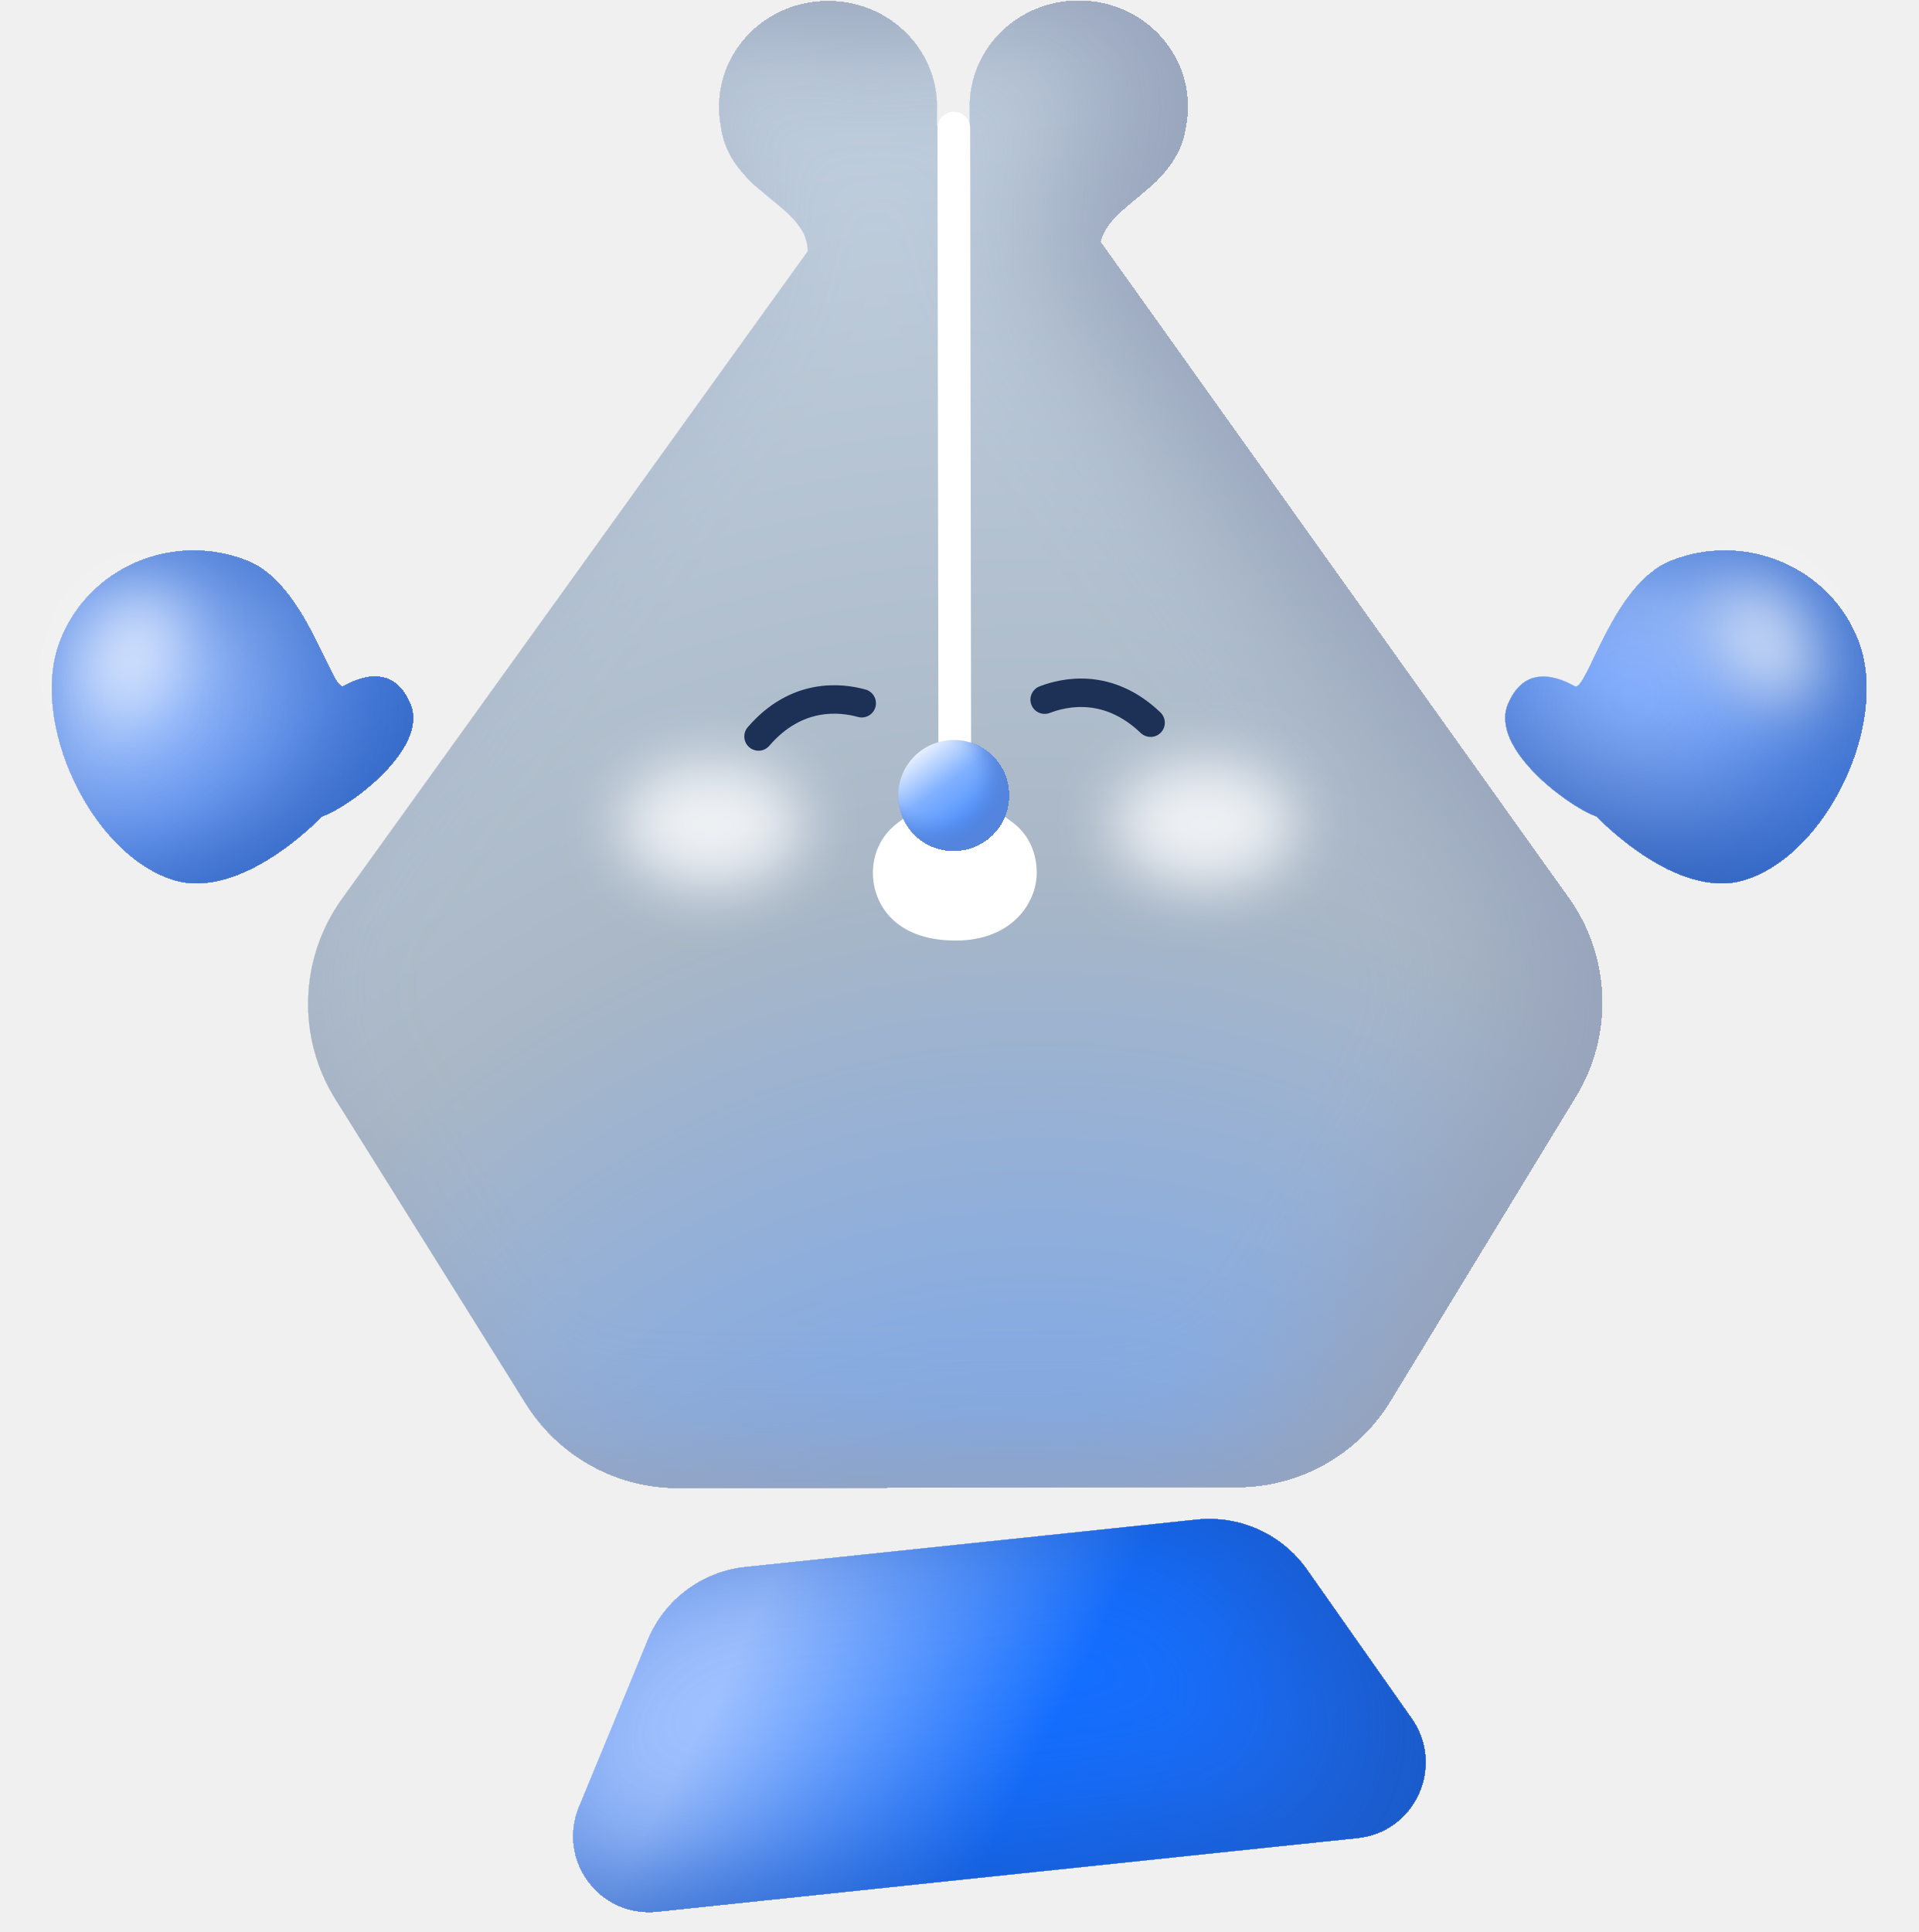
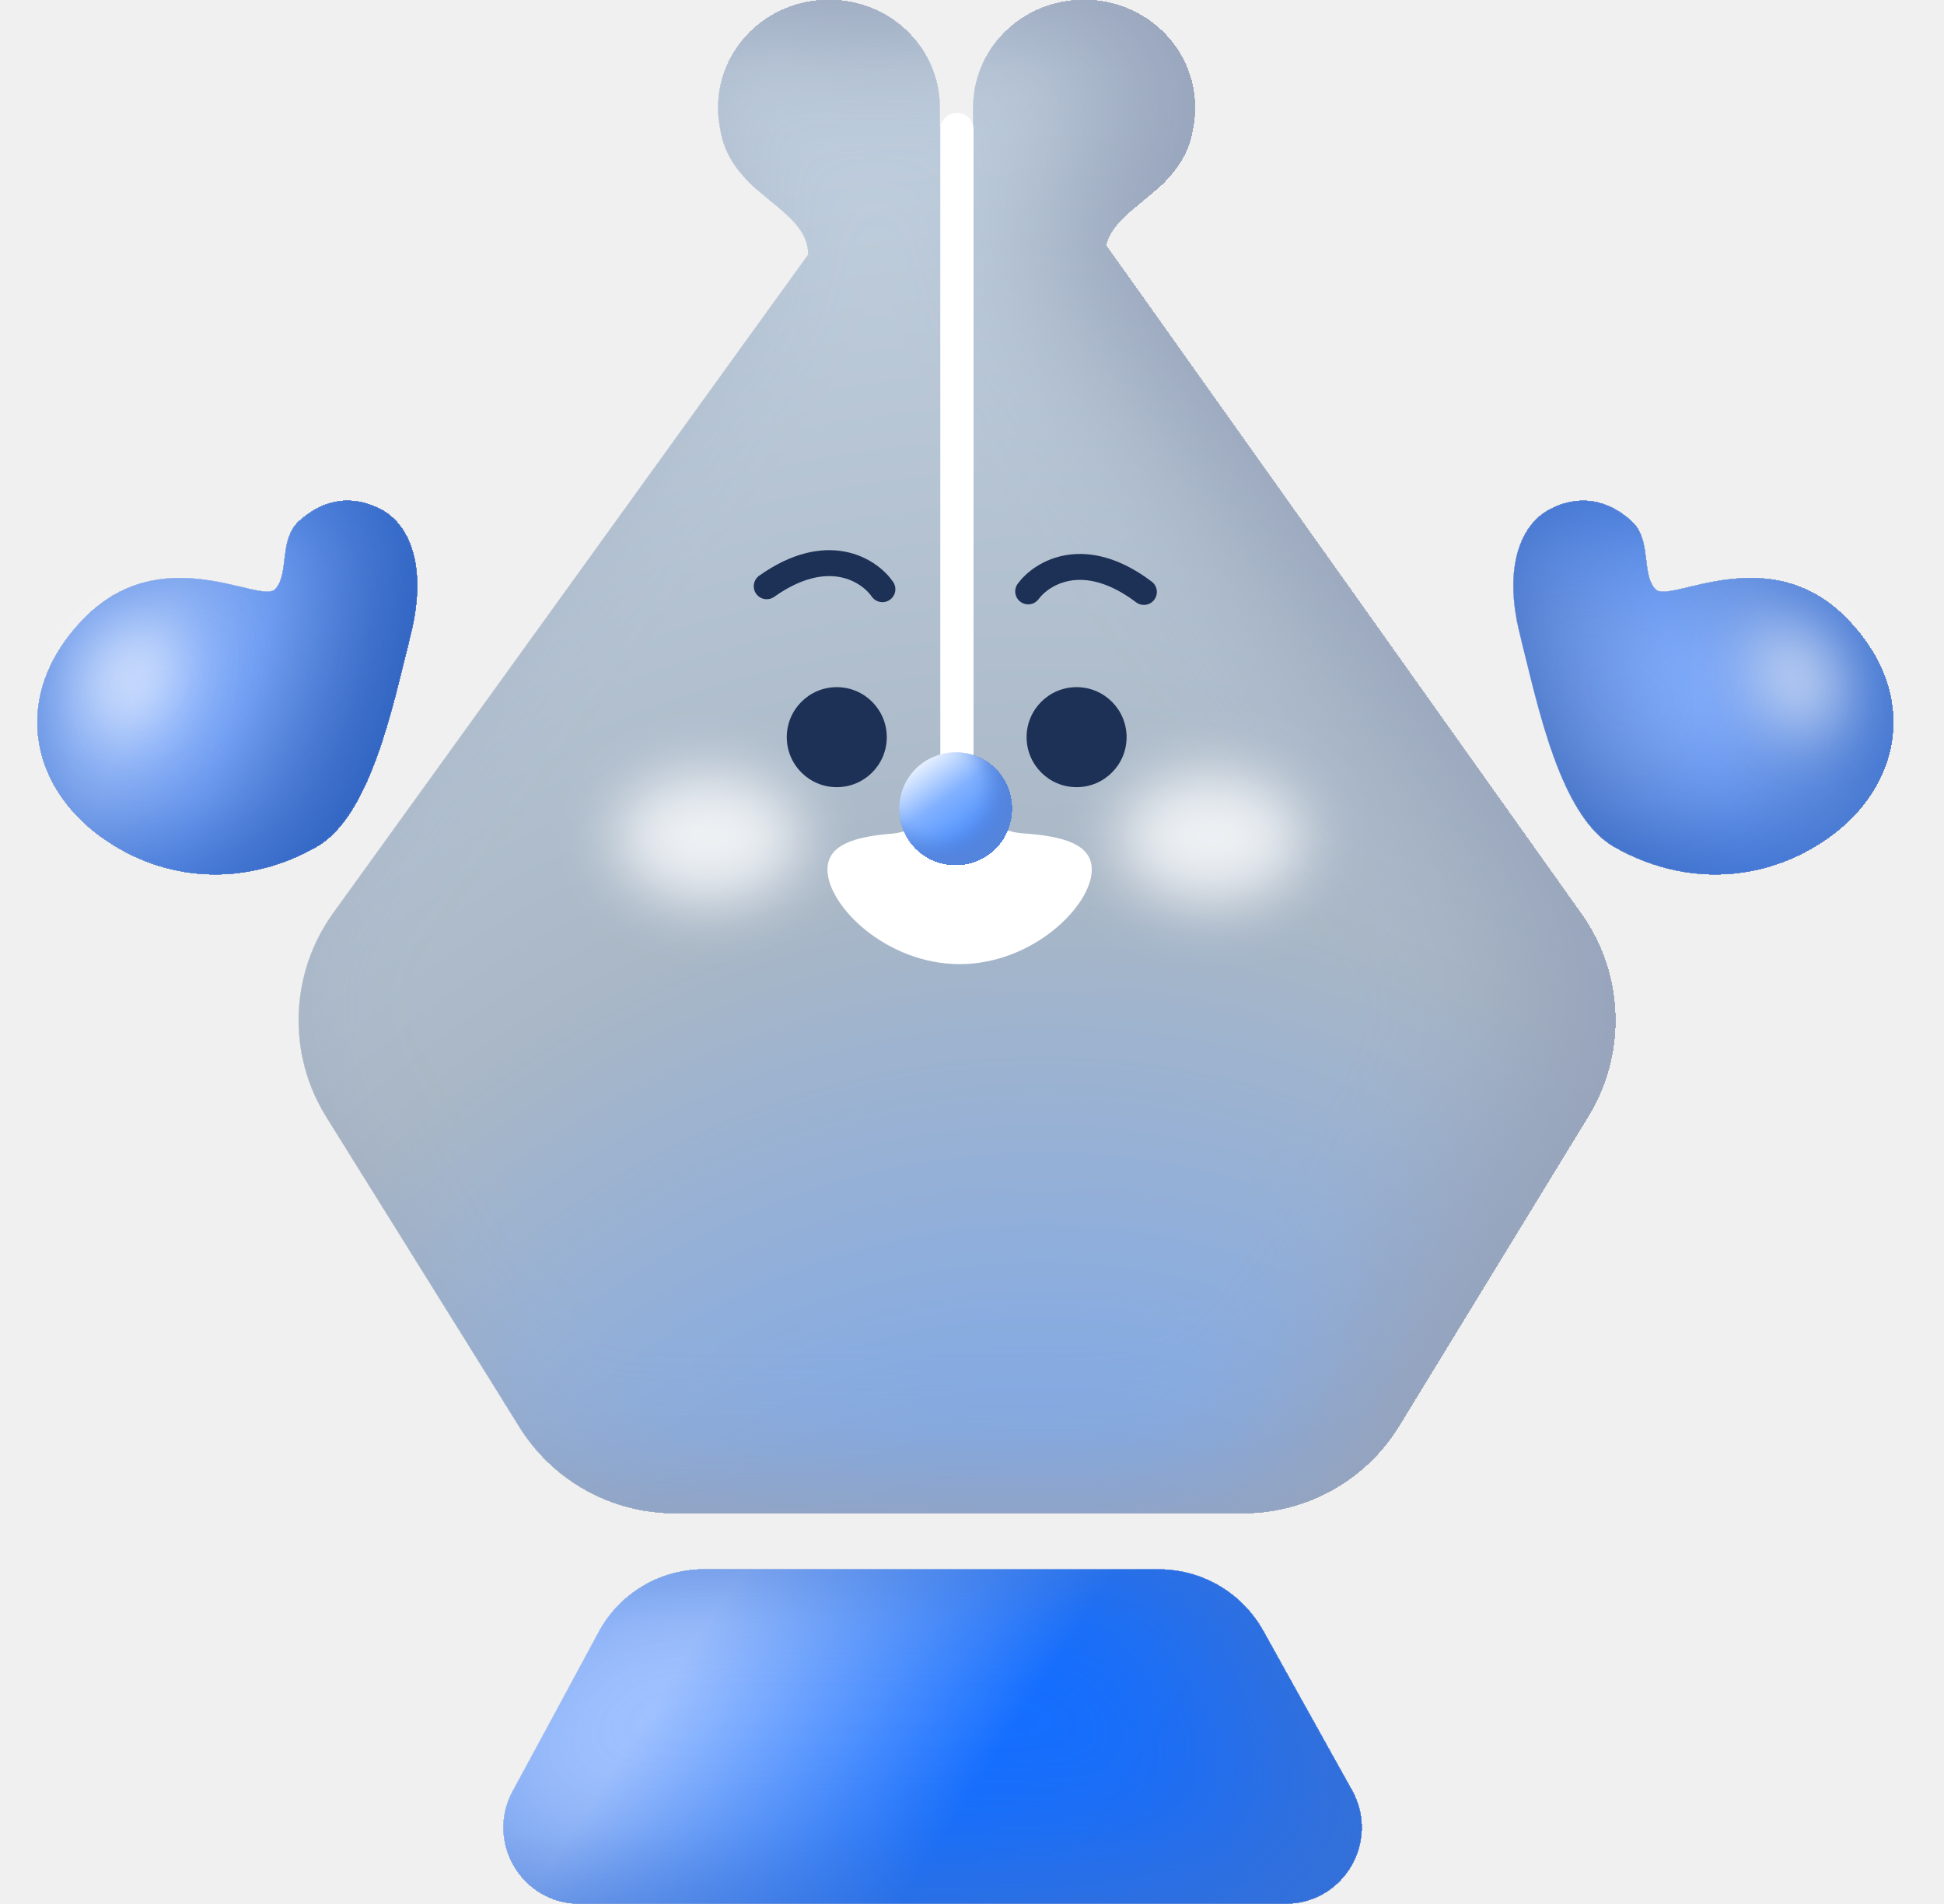
- <svg xmlns="http://www.w3.org/2000/svg" width="139" height="140" viewBox="0 0 139 140" fill="none">
-   <g filter="url(#filter0_i_3447_10231)">
-     <path d="M78.146 0.059C82.506 0.052 86.044 3.48 86.051 7.715C86.052 8.243 85.998 8.758 85.894 9.256C85.688 10.599 85.091 11.623 84.346 12.484C83.999 12.91 83.608 13.301 83.176 13.647C81.681 14.959 80.078 15.97 79.729 17.535L113.658 65.086C116.688 69.333 116.894 74.978 114.181 79.434L100.738 101.508C98.377 105.386 94.168 107.756 89.628 107.763L49.163 107.825C44.663 107.832 40.478 105.517 38.092 101.701L24.309 79.657C21.504 75.171 21.69 69.435 24.779 65.139L58.523 18.213C58.524 16.26 56.688 15.166 54.991 13.685C54.582 13.359 54.209 12.993 53.875 12.594C53.07 11.688 52.427 10.598 52.237 9.14C52.153 8.695 52.107 8.238 52.107 7.77C52.1 3.535 55.629 0.096 59.988 0.089C64.347 0.082 67.887 3.51 67.894 7.745C67.894 7.841 67.89 7.937 67.886 8.032L67.888 9.131C68.673 8.988 69.475 8.958 70.267 9.042L70.264 7.476C70.264 7.476 70.266 7.475 70.27 7.473C70.409 3.361 73.879 0.065 78.146 0.059Z" fill="url(#paint0_radial_3447_10231)" />
+ <svg xmlns="http://www.w3.org/2000/svg" width="143" height="140" viewBox="0 0 143 140" fill="none">
+   <g filter="url(#filter0_i_3447_10202)">
+     <path d="M79.737 0C84.24 0 87.891 3.547 87.891 7.923C87.891 8.475 87.832 9.013 87.722 9.533C87.507 10.887 86.909 11.927 86.159 12.801C85.781 13.27 85.351 13.697 84.876 14.072C83.342 15.408 81.711 16.447 81.347 18.046L116.326 67.233C119.449 71.625 119.653 77.457 116.843 82.056L102.921 104.838C100.475 108.84 96.124 111.281 91.434 111.281H49.634C44.985 111.281 40.665 108.883 38.207 104.938L24.005 82.143C21.115 77.504 21.316 71.579 24.514 67.147L59.445 18.726C59.449 16.721 57.581 15.589 55.84 14.072C55.364 13.697 54.934 13.27 54.557 12.801C53.807 11.927 53.209 10.887 52.994 9.533C52.884 9.013 52.826 8.475 52.826 7.923C52.826 3.547 56.476 0 60.98 0C65.387 0 68.975 3.398 69.126 7.645C69.131 7.647 69.134 7.647 69.134 7.647V9.356C69.942 9.21 70.768 9.18 71.583 9.267V7.647C71.583 7.647 71.586 7.646 71.59 7.645C71.741 3.398 75.33 0 79.737 0Z" fill="url(#paint0_radial_3447_10202)" />
  </g>
-   <path d="M69.109 8.102C69.763 8.101 70.294 8.63 70.295 9.284L70.366 55.404C70.369 57.175 71.835 58.5 73.278 59.526C74.617 60.476 75.119 61.916 75.121 63.237C75.124 65.461 73.283 68.151 69.265 68.158C64.818 68.164 63.253 65.48 63.249 63.256C63.248 61.945 63.788 60.514 65.142 59.56C66.576 58.55 68.002 57.217 67.999 55.464L67.928 9.288C67.927 8.634 68.456 8.103 69.109 8.102Z" fill="white" />
-   <g filter="url(#filter1_i_3447_10231)">
-     <ellipse cx="69.091" cy="57.636" rx="4.006" ry="4.006" transform="rotate(-0.0887943 69.0905 57.6365)" fill="url(#paint1_linear_3447_10231)" />
+   <path d="M70.391 8.299C71.066 8.299 71.613 8.847 71.613 9.522V57.61C71.613 59.587 73.216 61.152 75.189 61.282C78.238 61.482 80.311 62.093 80.311 63.946C80.311 66.631 75.959 70.905 70.59 70.905C65.221 70.905 60.867 66.631 60.867 63.946C60.867 62.172 62.767 61.537 65.604 61.31C67.571 61.153 69.168 59.595 69.168 57.622V9.522C69.168 8.847 69.715 8.299 70.391 8.299Z" fill="white" />
+   <g filter="url(#filter1_i_3447_10202)">
+     <ellipse cx="70.287" cy="59.467" rx="4.138" ry="4.139" fill="url(#paint1_linear_3447_10202)" />
  </g>
-   <g opacity="0.8" filter="url(#filter2_f_3447_10231)">
-     <ellipse cx="87.275" cy="59.688" rx="6.647" ry="4.603" transform="rotate(-0.0887943 87.2748 59.6875)" fill="white" />
+   <g opacity="0.8" filter="url(#filter2_f_3447_10202)">
+     <ellipse cx="89.069" cy="61.614" rx="6.866" ry="4.755" fill="white" />
  </g>
-   <g opacity="0.8" filter="url(#filter3_f_3447_10231)">
-     <ellipse cx="51.556" cy="59.742" rx="6.647" ry="4.603" transform="rotate(-0.0887943 51.5561 59.7424)" fill="white" />
+   <g opacity="0.8" filter="url(#filter3_f_3447_10202)">
+     <ellipse cx="52.167" cy="61.614" rx="6.866" ry="4.755" fill="white" />
  </g>
-   <path d="M75.694 50.7C77.132 50.147 80.302 49.436 83.37 52.37" stroke="#1D3156" stroke-width="2.062" stroke-linecap="round" />
-   <path d="M62.439 50.959C60.954 50.548 57.73 50.15 54.962 53.368" stroke="#1D3156" stroke-width="2.062" stroke-linecap="round" />
-   <g filter="url(#filter4_i_3447_10231)">
-     <path d="M46.928 118.865C48.139 115.925 50.864 113.886 54.025 113.554L86.715 110.118C89.838 109.79 92.893 111.179 94.699 113.748L102.287 124.545C104.703 127.982 102.536 132.749 98.358 133.188L47.62 138.521C43.472 138.957 40.364 134.803 41.952 130.947L46.928 118.865Z" fill="url(#paint2_linear_3447_10231)" />
+   <g filter="url(#filter4_i_3447_10202)">
+     <path d="M44.033 120.036C45.571 117.19 48.545 115.416 51.78 115.416H85.225C88.42 115.416 91.364 117.147 92.918 119.939L99.449 131.673C101.528 135.408 98.828 140.001 94.553 140.001H42.643C38.399 140.001 35.696 135.468 37.713 131.734L44.033 120.036Z" fill="url(#paint2_linear_3447_10202)" />
  </g>
-   <g filter="url(#filter5_i_3447_10231)">
-     <path d="M29.732 51.039C31.053 54.194 25.381 58.44 23.306 59.165C23.306 59.165 17.509 65.308 12.563 63.752C6.605 61.877 2.126 52.367 4.328 46.522C6.368 41.106 12.566 38.497 17.937 40.654C22.208 42.37 24.023 50.18 24.891 49.723C25.76 49.266 28.411 47.883 29.732 51.039Z" fill="url(#paint3_linear_3447_10231)" />
+   <ellipse cx="79.194" cy="54.213" rx="3.678" ry="3.678" fill="#1D3156" />
+   <ellipse cx="61.553" cy="54.213" rx="3.678" ry="3.678" fill="#1D3156" />
+   <path d="M75.632 43.493C76.64 42.126 79.753 40.219 84.145 43.533" stroke="#1D3156" stroke-width="1.907" stroke-linecap="round" />
+   <path d="M64.91 43.331C63.943 41.934 60.889 39.934 56.399 43.115" stroke="#1D3156" stroke-width="1.907" stroke-linecap="round" />
+   <g filter="url(#filter5_i_3447_10202)">
+     <path d="M119.97 38.296C121.531 39.687 120.698 42.156 121.76 43.329C122.822 44.502 130.184 39.485 136.007 45.663C141.218 51.192 139.757 57.8 134.591 61.532C129.816 64.982 123.837 65.192 118.725 62.264C114.729 59.975 113.1 51.827 111.812 46.684C110.523 41.542 111.971 38.539 113.985 37.475C116.096 36.36 118.188 36.707 119.97 38.296Z" fill="url(#paint3_linear_3447_10202)" />
  </g>
-   <g filter="url(#filter6_i_3447_10231)">
-     <path d="M109.264 51.039C107.943 54.194 113.616 58.44 115.69 59.165C115.69 59.165 121.487 65.308 126.433 63.752C132.391 61.877 136.87 52.367 134.669 46.522C132.628 41.106 126.43 38.497 121.059 40.654C116.788 42.37 114.973 50.18 114.105 49.723C113.236 49.266 110.585 47.883 109.264 51.039Z" fill="url(#paint4_linear_3447_10231)" />
+   <g opacity="0.8" filter="url(#filter6_f_3447_10202)">
+     <ellipse cx="2.534" cy="4.188" rx="2.534" ry="4.188" transform="matrix(-0.903517 0.428552 0.428532 0.903527 132.879 45.0356)" fill="white" fill-opacity="0.9" />
  </g>
-   <g opacity="0.8" filter="url(#filter7_f_3447_10231)">
-     <ellipse cx="2.85" cy="4.71" rx="2.85" ry="4.71" transform="matrix(0.843675 -0.536854 0.536867 0.843667 123 44.0601)" fill="white" fill-opacity="0.9" />
+   <g filter="url(#filter7_i_3447_10202)">
+     <path d="M22.042 38.296C20.481 39.687 21.314 42.156 20.252 43.329C19.189 44.502 11.828 39.485 6.005 45.663C0.793 51.192 2.255 57.8 7.421 61.532C12.196 64.982 18.174 65.192 23.287 62.264C27.283 59.975 28.912 51.827 30.2 46.684C31.488 41.542 30.041 38.539 28.026 37.475C25.915 36.36 23.824 36.707 22.042 38.296Z" fill="url(#paint4_linear_3447_10202)" />
  </g>
-   <g opacity="0.8" filter="url(#filter8_f_3447_10231)">
-     <ellipse cx="2.85" cy="4.71" rx="2.85" ry="4.71" transform="matrix(0.903519 0.428549 -0.428535 0.903525 9.03516 42)" fill="white" fill-opacity="0.9" />
+   <g opacity="0.8" filter="url(#filter8_f_3447_10202)">
+     <ellipse cx="2.534" cy="4.188" rx="2.534" ry="4.188" transform="matrix(0.903517 0.428552 -0.428532 0.903527 9.13281 45.0356)" fill="white" fill-opacity="0.9" />
  </g>
  <defs>
-     <filter id="filter0_i_3447_10231" x="16.577" y="-1.379" width="99.505" height="109.204" filterUnits="userSpaceOnUse" color-interpolation-filters="sRGB">
+     <filter id="filter0_i_3447_10202" x="16.028" y="-1.485" width="102.788" height="112.766" filterUnits="userSpaceOnUse" color-interpolation-filters="sRGB">
      <feFlood flood-opacity="0" result="BackgroundImageFix" />
      <feBlend mode="normal" in="SourceGraphic" in2="BackgroundImageFix" result="shape" />
      <feColorMatrix in="SourceAlpha" type="matrix" values="0 0 0 0 0 0 0 0 0 0 0 0 0 0 0 0 0 0 127 0" result="hardAlpha" />
-       <feOffset dx="-5.751" dy="-1.438" />
-       <feGaussianBlur stdDeviation="5.463" />
+       <feOffset dx="-5.941" dy="-1.485" />
+       <feGaussianBlur stdDeviation="5.644" />
      <feComposite in2="hardAlpha" operator="arithmetic" k2="-1" k3="1" />
      <feColorMatrix type="matrix" values="0 0 0 0 0.588 0 0 0 0 0.639 0 0 0 0 0.731 0 0 0 1 0" />
-       <feBlend mode="normal" in2="shape" result="effect1_innerShadow_3447_10231" />
+       <feBlend mode="normal" in2="shape" result="effect1_innerShadow_3447_10202" />
    </filter>
-     <filter id="filter1_i_3447_10231" x="63.648" y="52.193" width="9.449" height="9.45" filterUnits="userSpaceOnUse" color-interpolation-filters="sRGB">
+     <filter id="filter1_i_3447_10202" x="64.663" y="53.843" width="9.763" height="9.762" filterUnits="userSpaceOnUse" color-interpolation-filters="sRGB">
      <feFlood flood-opacity="0" result="BackgroundImageFix" />
      <feBlend mode="normal" in="SourceGraphic" in2="BackgroundImageFix" result="shape" />
      <feColorMatrix in="SourceAlpha" type="matrix" values="0 0 0 0 0 0 0 0 0 0 0 0 0 0 0 0 0 0 127 0" result="hardAlpha" />
-       <feOffset dx="-1.438" dy="-1.438" />
-       <feGaussianBlur stdDeviation="0.719" />
+       <feOffset dx="-1.485" dy="-1.485" />
+       <feGaussianBlur stdDeviation="0.743" />
      <feComposite in2="hardAlpha" operator="arithmetic" k2="-1" k3="1" />
      <feColorMatrix type="matrix" values="0 0 0 0 0.329 0 0 0 0 0.518 0 0 0 0 0.867 0 0 0 1 0" />
-       <feBlend mode="normal" in2="shape" result="effect1_innerShadow_3447_10231" />
+       <feBlend mode="normal" in2="shape" result="effect1_innerShadow_3447_10202" />
    </filter>
-     <filter id="filter2_f_3447_10231" x="76.316" y="50.771" width="21.919" height="17.833" filterUnits="userSpaceOnUse" color-interpolation-filters="sRGB">
+     <filter id="filter2_f_3447_10202" x="77.748" y="52.403" width="22.642" height="18.422" filterUnits="userSpaceOnUse" color-interpolation-filters="sRGB">
      <feFlood flood-opacity="0" result="BackgroundImageFix" />
      <feBlend mode="normal" in="SourceGraphic" in2="BackgroundImageFix" result="shape" />
-       <feGaussianBlur stdDeviation="2.157" result="effect1_foregroundBlur_3447_10231" />
+       <feGaussianBlur stdDeviation="2.228" result="effect1_foregroundBlur_3447_10202" />
    </filter>
-     <filter id="filter3_f_3447_10231" x="40.597" y="50.826" width="21.919" height="17.833" filterUnits="userSpaceOnUse" color-interpolation-filters="sRGB">
+     <filter id="filter3_f_3447_10202" x="40.845" y="52.403" width="22.642" height="18.422" filterUnits="userSpaceOnUse" color-interpolation-filters="sRGB">
      <feFlood flood-opacity="0" result="BackgroundImageFix" />
      <feBlend mode="normal" in="SourceGraphic" in2="BackgroundImageFix" result="shape" />
-       <feGaussianBlur stdDeviation="2.157" result="effect1_foregroundBlur_3447_10231" />
+       <feGaussianBlur stdDeviation="2.228" result="effect1_foregroundBlur_3447_10202" />
    </filter>
-     <filter id="filter4_i_3447_10231" x="35.693" y="108.611" width="67.604" height="29.941" filterUnits="userSpaceOnUse" color-interpolation-filters="sRGB">
+     <filter id="filter4_i_3447_10202" x="31.09" y="113.931" width="69.074" height="26.07" filterUnits="userSpaceOnUse" color-interpolation-filters="sRGB">
      <feFlood flood-opacity="0" result="BackgroundImageFix" />
      <feBlend mode="normal" in="SourceGraphic" in2="BackgroundImageFix" result="shape" />
      <feColorMatrix in="SourceAlpha" type="matrix" values="0 0 0 0 0 0 0 0 0 0 0 0 0 0 0 0 0 0 127 0" result="hardAlpha" />
-       <feOffset dx="-5.838" dy="-1.46" />
-       <feGaussianBlur stdDeviation="5.547" />
+       <feOffset dx="-5.941" dy="-1.485" />
+       <feGaussianBlur stdDeviation="5.644" />
      <feComposite in2="hardAlpha" operator="arithmetic" k2="-1" k3="1" />
-       <feColorMatrix type="matrix" values="0 0 0 0 0.092 0 0 0 0 0.32 0 0 0 0 0.727 0 0 0 0.7 0" />
-       <feBlend mode="normal" in2="shape" result="effect1_innerShadow_3447_10231" />
+       <feColorMatrix type="matrix" values="0 0 0 0 0.24 0 0 0 0 0.444 0 0 0 0 0.808 0 0 0 0.7 0" />
+       <feBlend mode="normal" in2="shape" result="effect1_innerShadow_3447_10202" />
    </filter>
-     <filter id="filter5_i_3447_10231" x="-2.081" y="38.438" width="32.01" height="25.566" filterUnits="userSpaceOnUse" color-interpolation-filters="sRGB">
+     <filter id="filter5_i_3447_10202" x="105.258" y="35.308" width="34.008" height="28.995" filterUnits="userSpaceOnUse" color-interpolation-filters="sRGB">
      <feFlood flood-opacity="0" result="BackgroundImageFix" />
      <feBlend mode="normal" in="SourceGraphic" in2="BackgroundImageFix" result="shape" />
      <feColorMatrix in="SourceAlpha" type="matrix" values="0 0 0 0 0 0 0 0 0 0 0 0 0 0 0 0 0 0 127 0" result="hardAlpha" />
-       <feOffset dx="-5.838" dy="-1.46" />
-       <feGaussianBlur stdDeviation="5.547" />
+       <feOffset dx="-6.066" dy="-1.517" />
+       <feGaussianBlur stdDeviation="5.763" />
      <feComposite in2="hardAlpha" operator="arithmetic" k2="-1" k3="1" />
      <feColorMatrix type="matrix" values="0 0 0 0 0.092 0 0 0 0 0.32 0 0 0 0 0.727 0 0 0 0.7 0" />
-       <feBlend mode="normal" in2="shape" result="effect1_innerShadow_3447_10231" />
+       <feBlend mode="normal" in2="shape" result="effect1_innerShadow_3447_10202" />
    </filter>
-     <filter id="filter6_i_3447_10231" x="103.228" y="38.438" width="32.01" height="25.566" filterUnits="userSpaceOnUse" color-interpolation-filters="sRGB">
+     <filter id="filter6_f_3447_10202" x="124.526" y="41.021" width="15.714" height="17.77" filterUnits="userSpaceOnUse" color-interpolation-filters="sRGB">
+       <feFlood flood-opacity="0" result="BackgroundImageFix" />
+       <feBlend mode="normal" in="SourceGraphic" in2="BackgroundImageFix" result="shape" />
+       <feGaussianBlur stdDeviation="2.473" result="effect1_foregroundBlur_3447_10202" />
+     </filter>
+     <filter id="filter7_i_3447_10202" x="-3.32" y="35.308" width="34.008" height="28.995" filterUnits="userSpaceOnUse" color-interpolation-filters="sRGB">
      <feFlood flood-opacity="0" result="BackgroundImageFix" />
      <feBlend mode="normal" in="SourceGraphic" in2="BackgroundImageFix" result="shape" />
      <feColorMatrix in="SourceAlpha" type="matrix" values="0 0 0 0 0 0 0 0 0 0 0 0 0 0 0 0 0 0 127 0" result="hardAlpha" />
-       <feOffset dx="-5.838" dy="-1.46" />
-       <feGaussianBlur stdDeviation="5.547" />
+       <feOffset dx="-6.066" dy="-1.517" />
+       <feGaussianBlur stdDeviation="5.763" />
      <feComposite in2="hardAlpha" operator="arithmetic" k2="-1" k3="1" />
      <feColorMatrix type="matrix" values="0 0 0 0 0.092 0 0 0 0 0.32 0 0 0 0 0.727 0 0 0 0.7 0" />
-       <feBlend mode="normal" in2="shape" result="effect1_innerShadow_3447_10231" />
+       <feBlend mode="normal" in2="shape" result="effect1_innerShadow_3447_10202" />
    </filter>
-     <filter id="filter7_f_3447_10231" x="119.684" y="37.484" width="16.498" height="18.04" filterUnits="userSpaceOnUse" color-interpolation-filters="sRGB">
+     <filter id="filter8_f_3447_10202" x="1.772" y="41.021" width="15.714" height="17.77" filterUnits="userSpaceOnUse" color-interpolation-filters="sRGB">
      <feFlood flood-opacity="0" result="BackgroundImageFix" />
      <feBlend mode="normal" in="SourceGraphic" in2="BackgroundImageFix" result="shape" />
-       <feGaussianBlur stdDeviation="2.38" result="effect1_foregroundBlur_3447_10231" />
+       <feGaussianBlur stdDeviation="2.473" result="effect1_foregroundBlur_3447_10202" />
    </filter>
-     <filter id="filter8_f_3447_10231" x="1.559" y="38.288" width="16.065" height="18.379" filterUnits="userSpaceOnUse" color-interpolation-filters="sRGB">
-       <feFlood flood-opacity="0" result="BackgroundImageFix" />
-       <feBlend mode="normal" in="SourceGraphic" in2="BackgroundImageFix" result="shape" />
-       <feGaussianBlur stdDeviation="2.38" result="effect1_foregroundBlur_3447_10231" />
-     </filter>
-     <radialGradient id="paint0_radial_3447_10231" cx="0" cy="0" r="1" gradientTransform="matrix(-3.19086 150.217 -130.74 -2.78076 76.4 152.215)" gradientUnits="userSpaceOnUse">
+     <radialGradient id="paint0_radial_3447_10202" cx="0" cy="0" r="1" gradientTransform="matrix(-3.53665 155.176 -135.05 -3.08195 77.6988 157.182)" gradientUnits="userSpaceOnUse">
      <stop offset="0.141" stop-color="#639FFF" />
      <stop offset="0.595" stop-color="#A9B7C6" />
      <stop offset="1" stop-color="#C3D2E1" />
    </radialGradient>
-     <linearGradient id="paint1_linear_3447_10231" x1="72.24" y1="62.995" x2="65.791" y2="54.17" gradientUnits="userSpaceOnUse">
+     <linearGradient id="paint1_linear_3447_10202" x1="73.54" y1="65.002" x2="66.878" y2="55.886" gradientUnits="userSpaceOnUse">
      <stop stop-color="#146EFF" />
      <stop offset="0.659" stop-color="#81B1FF" />
      <stop offset="1" stop-color="white" />
    </linearGradient>
-     <linearGradient id="paint2_linear_3447_10231" x1="56.692" y1="113.274" x2="122.794" y2="146.818" gradientUnits="userSpaceOnUse">
+     <linearGradient id="paint2_linear_3447_10202" x1="54.508" y1="115.416" x2="117.833" y2="156.39" gradientUnits="userSpaceOnUse">
      <stop stop-color="#A1C2FF" />
      <stop offset="0.308" stop-color="#146EFF" />
      <stop offset="1" stop-color="#2D6BDE" />
    </linearGradient>
-     <linearGradient id="paint3_linear_3447_10231" x1="25.002" y1="41.276" x2="39.535" y2="61.561" gradientUnits="userSpaceOnUse">
+     <linearGradient id="paint3_linear_3447_10202" x1="125.28" y1="33.58" x2="103.748" y2="41.634" gradientUnits="userSpaceOnUse">
      <stop stop-color="#A1C2FF" />
      <stop offset="0.308" stop-color="#87B1FF" />
      <stop offset="1" stop-color="#4F76C0" />
    </linearGradient>
-     <linearGradient id="paint4_linear_3447_10231" x1="113.994" y1="41.276" x2="105.254" y2="61.183" gradientUnits="userSpaceOnUse">
+     <linearGradient id="paint4_linear_3447_10202" x1="16.731" y1="33.58" x2="38.264" y2="41.634" gradientUnits="userSpaceOnUse">
      <stop stop-color="#A1C2FF" />
      <stop offset="0.308" stop-color="#87B1FF" />
      <stop offset="1" stop-color="#4F76C0" />
    </linearGradient>
  </defs>
</svg>
